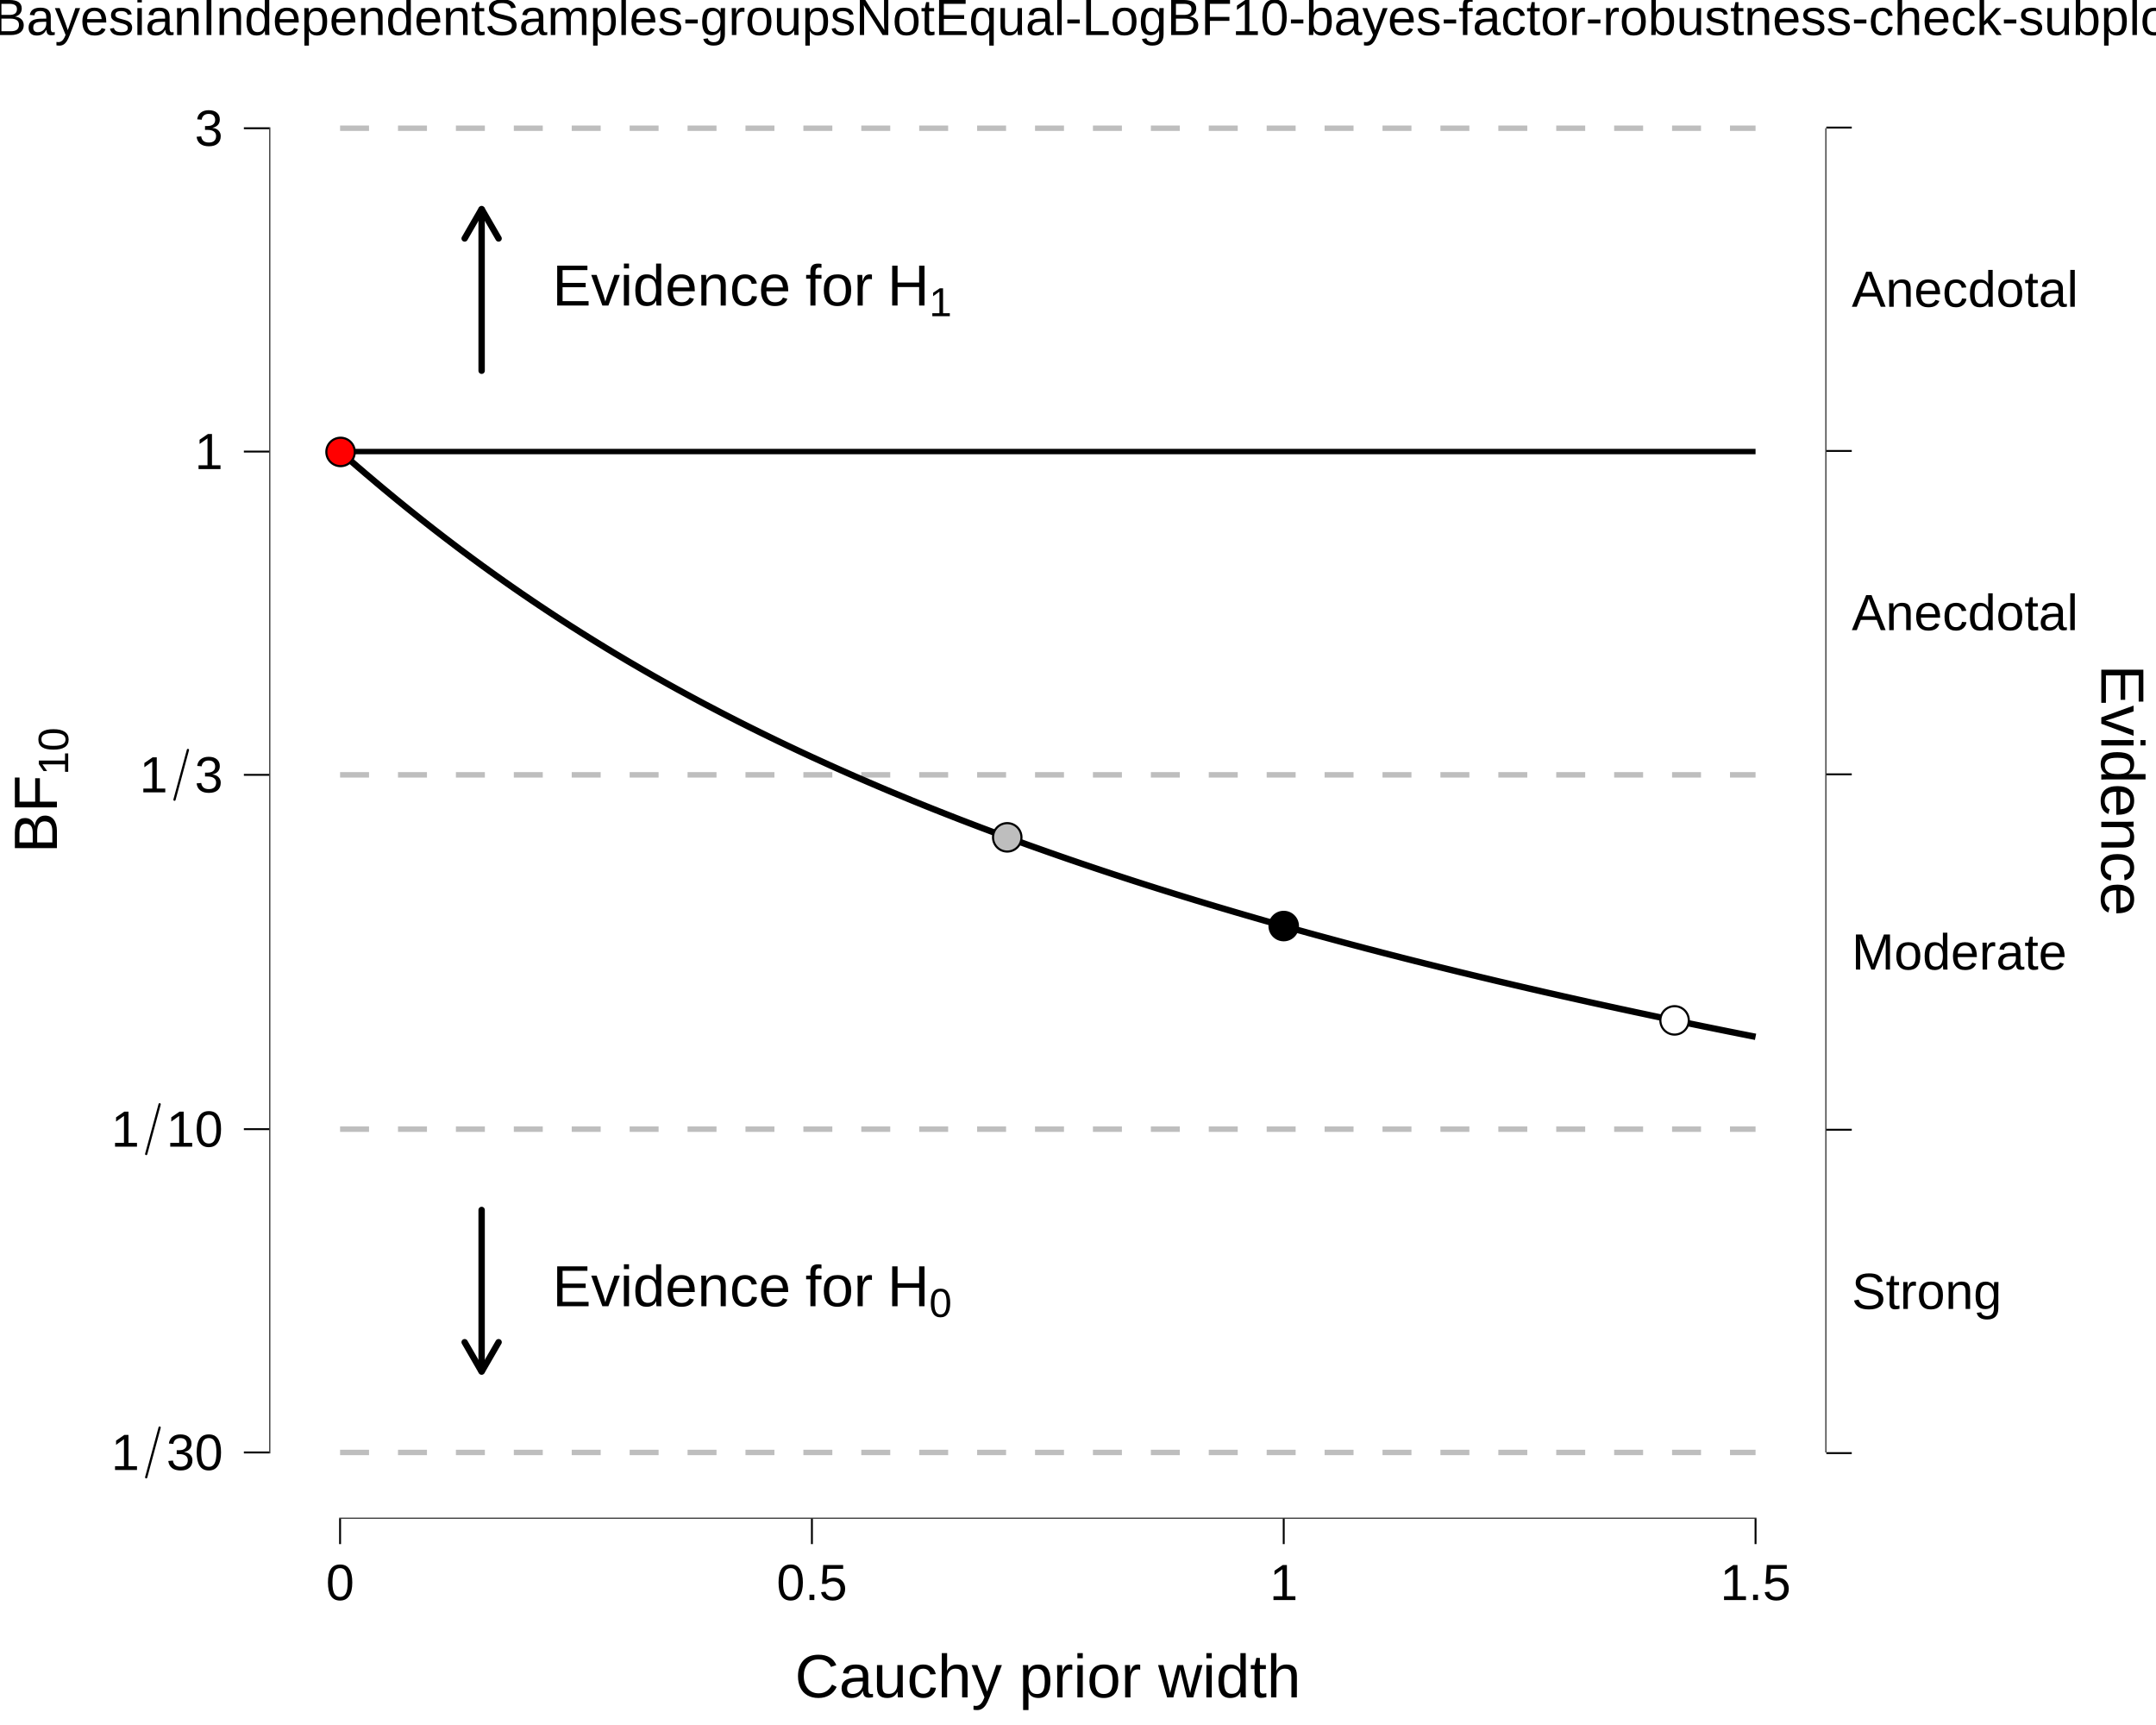
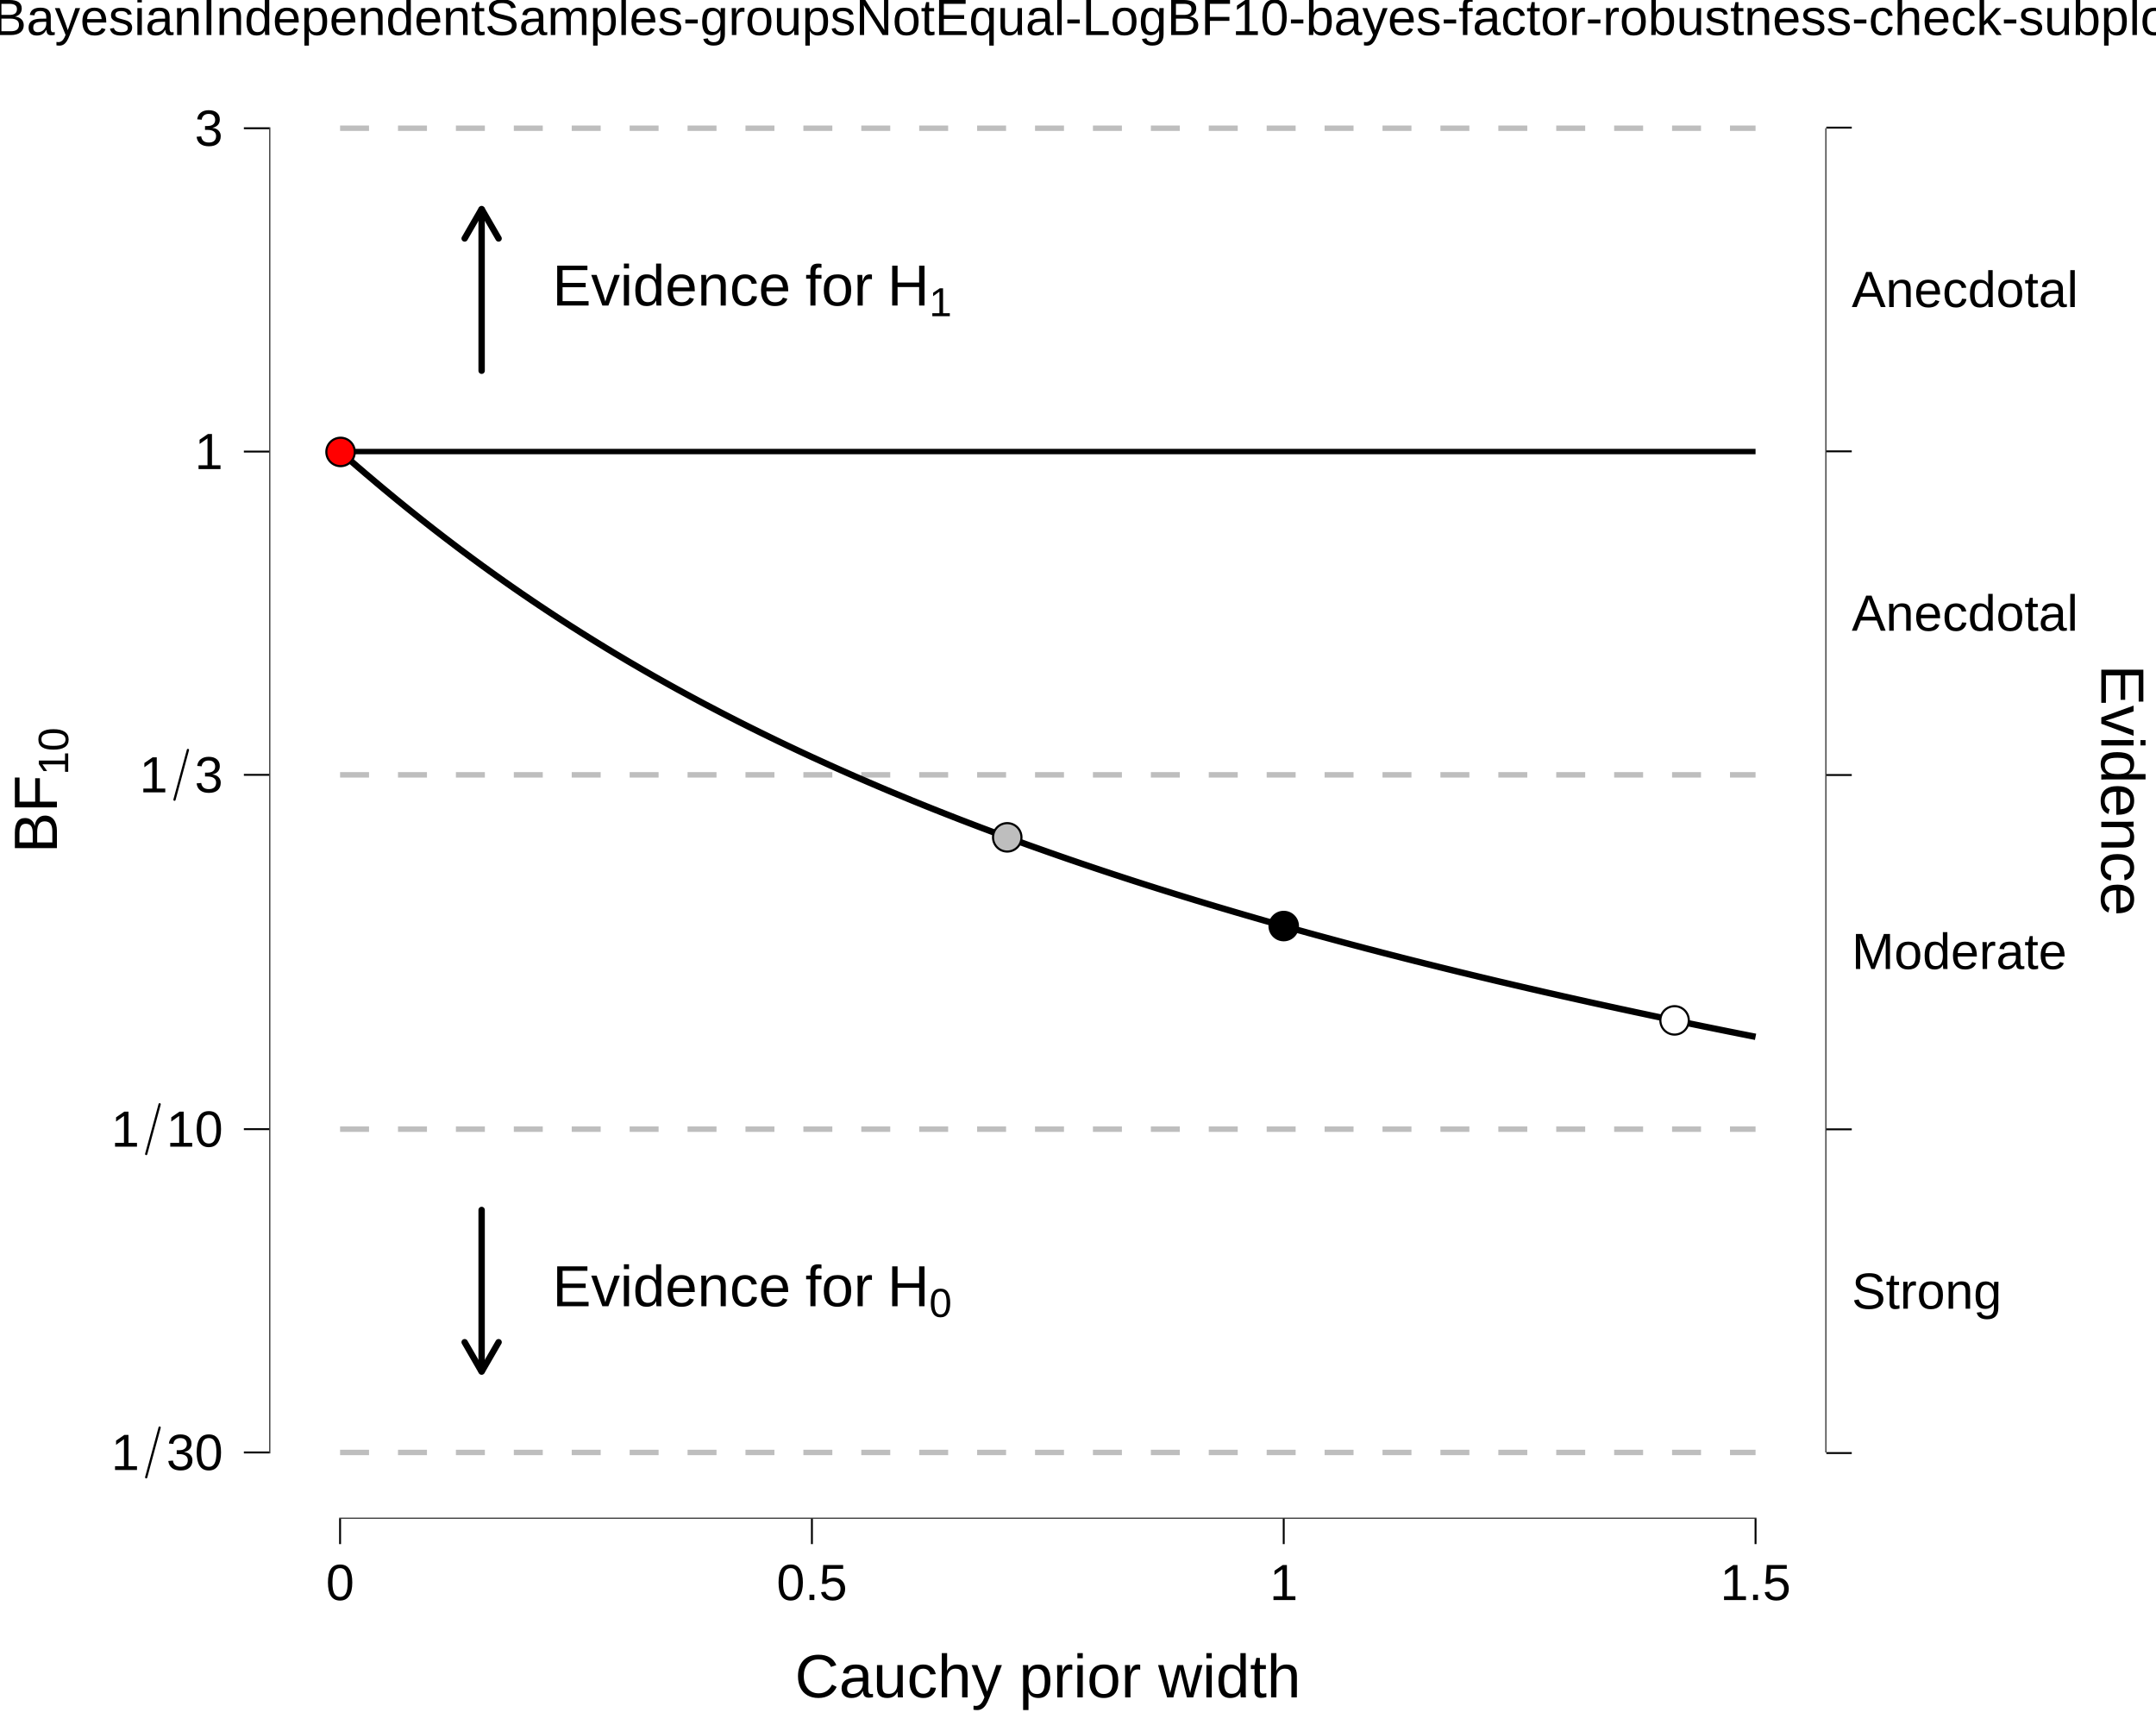
<svg xmlns="http://www.w3.org/2000/svg" viewBox="0 0 720.00 576.00">
  <defs>
    <style type="text/css">
    line, polyline, polygon, path, rect, circle {
      fill: none;
      stroke: #000000;
      stroke-linecap: round;
      stroke-linejoin: round;
      stroke-miterlimit: 10.00;
    }
  </style>
  </defs>
  <rect width="100%" height="100%" style="stroke: none; fill: #FFFFFF;" />
  <rect x="0.00" y="0.00" width="720.00" height="576.00" style="stroke-width: 10.67; stroke: none;" />
  <defs>
    <clipPath id="cpODkuOTR8NjA5LjkwfDUwNy4xMHwyMC43MQ==">
      <rect x="89.94" y="20.71" width="519.96" height="486.38" />
    </clipPath>
  </defs>
  <rect x="89.94" y="20.71" width="519.96" height="486.38" style="stroke-width: 10.67; stroke: none;" clip-path="url(#cpODkuOTR8NjA5LjkwfDUwNy4xMHwyMC43MQ==)" />
  <line x1="113.57" y1="484.99" x2="586.27" y2="484.99" style="stroke-width: 1.81; stroke: #BEBEBE; stroke-dasharray: 9.67,9.67; stroke-linecap: butt;" clip-path="url(#cpODkuOTR8NjA5LjkwfDUwNy4xMHwyMC43MQ==)" />
  <line x1="113.57" y1="377.04" x2="586.27" y2="377.04" style="stroke-width: 1.81; stroke: #BEBEBE; stroke-dasharray: 9.67,9.67; stroke-linecap: butt;" clip-path="url(#cpODkuOTR8NjA5LjkwfDUwNy4xMHwyMC43MQ==)" />
  <line x1="113.57" y1="258.73" x2="586.27" y2="258.73" style="stroke-width: 1.81; stroke: #BEBEBE; stroke-dasharray: 9.67,9.67; stroke-linecap: butt;" clip-path="url(#cpODkuOTR8NjA5LjkwfDUwNy4xMHwyMC43MQ==)" />
  <line x1="113.57" y1="150.78" x2="586.27" y2="150.78" style="stroke-width: 1.81; stroke-linecap: butt;" clip-path="url(#cpODkuOTR8NjA5LjkwfDUwNy4xMHwyMC43MQ==)" />
  <line x1="113.57" y1="42.82" x2="586.27" y2="42.82" style="stroke-width: 1.81; stroke: #BEBEBE; stroke-dasharray: 9.67,9.67; stroke-linecap: butt;" clip-path="url(#cpODkuOTR8NjA5LjkwfDUwNy4xMHwyMC43MQ==)" />
  <polyline points="113.73,150.91 114.92,151.95 116.10,152.98 117.28,154.01 118.47,155.04 119.65,156.06 120.84,157.07 122.02,158.09 123.21,159.09 124.39,160.09 125.57,161.09 126.76,162.09 127.94,163.08 129.13,164.06 130.31,165.04 131.50,166.02 132.68,166.99 133.86,167.95 135.05,168.92 136.23,169.87 137.42,170.83 138.60,171.77 139.79,172.72 140.97,173.66 142.15,174.59 143.34,175.52 144.52,176.45 145.71,177.37 146.89,178.28 148.08,179.20 149.26,180.10 150.44,181.00 151.63,181.90 152.81,182.80 154.00,183.69 155.18,184.57 156.37,185.45 157.55,186.33 158.74,187.20 159.92,188.06 161.10,188.93 162.29,189.78 163.47,190.64 164.66,191.49 165.84,192.33 167.03,193.17 168.21,194.01 169.39,194.84 170.58,195.67 171.76,196.49 172.95,197.31 174.13,198.13 175.32,198.94 176.50,199.74 177.68,200.55 178.87,201.34 180.05,202.14 181.24,202.93 182.42,203.72 183.61,204.50 184.79,205.28 185.97,206.05 187.16,206.82 188.34,207.59 189.53,208.35 190.71,209.11 191.90,209.86 193.08,210.61 194.26,211.36 195.45,212.10 196.63,212.84 197.82,213.58 199.00,214.31 200.19,215.04 201.37,215.76 202.55,216.49 203.74,217.20 204.92,217.92 206.11,218.63 207.29,219.33 208.48,220.04 209.66,220.74 210.84,221.43 212.03,222.12 213.21,222.81 214.40,223.50 215.58,224.18 216.77,224.86 217.95,225.54 219.13,226.21 220.32,226.88 221.50,227.54 222.69,228.21 223.87,228.87 225.06,229.52 226.24,230.18 227.42,230.82 228.61,231.47 229.79,232.11 230.98,232.76 232.16,233.39 233.35,234.03 234.53,234.66 235.71,235.29 236.90,235.91 238.08,236.53 239.27,237.15 240.45,237.77 241.64,238.38 242.82,238.99 244.00,239.60 245.19,240.20 246.37,240.81 247.56,241.41 248.74,242.00 249.93,242.60 251.11,243.19 252.29,243.77 253.48,244.36 254.66,244.94 255.85,245.52 257.03,246.10 258.22,246.67 259.40,247.25 260.58,247.82 261.77,248.38 262.95,248.95 264.14,249.51 265.32,250.07 266.51,250.63 267.69,251.18 268.87,251.73 270.06,252.28 271.24,252.83 272.43,253.37 273.61,253.91 274.80,254.45 275.98,254.99 277.16,255.53 278.35,256.06 279.53,256.59 280.72,257.12 281.90,257.64 283.09,258.17 284.27,258.69 285.45,259.21 286.64,259.72 287.82,260.24 289.01,260.75 290.19,261.26 291.38,261.77 292.56,262.27 293.74,262.78 294.93,263.28 296.11,263.78 297.30,264.28 298.48,264.77 299.67,265.26 300.85,265.75 302.03,266.24 303.22,266.73 304.40,267.22 305.59,267.70 306.77,268.18 307.96,268.66 309.14,269.14 310.32,269.61 311.51,270.09 312.69,270.56 313.88,271.03 315.06,271.49 316.25,271.96 317.43,272.42 318.61,272.89 319.80,273.35 320.98,273.81 322.17,274.26 323.35,274.72 324.54,275.17 325.72,275.62 326.90,276.07 328.09,276.52 329.27,276.96 330.46,277.41 331.64,277.85 332.83,278.29 334.01,278.73 335.19,279.17 336.38,279.60 337.56,280.04 338.75,280.47 339.93,280.90 341.12,281.33 342.30,281.76 343.49,282.19 344.67,282.61 345.85,283.03 347.04,283.45 348.22,283.87 349.41,284.29 350.59,284.71 351.78,285.12 352.96,285.54 354.14,285.95 355.33,286.36 356.51,286.77 357.70,287.18 358.88,287.58 360.07,287.99 361.25,288.39 362.43,288.79 363.62,289.19 364.80,289.59 365.99,289.99 367.17,290.38 368.36,290.78 369.54,291.17 370.72,291.56 371.91,291.96 373.09,292.34 374.28,292.73 375.46,293.12 376.65,293.50 377.83,293.89 379.01,294.27 380.20,294.65 381.38,295.03 382.57,295.41 383.75,295.79 384.94,296.16 386.12,296.54 387.30,296.91 388.49,297.28 389.67,297.65 390.86,298.02 392.04,298.39 393.23,298.76 394.41,299.12 395.59,299.49 396.78,299.85 397.96,300.21 399.15,300.58 400.33,300.93 401.52,301.29 402.70,301.65 403.88,302.01 405.07,302.36 406.25,302.72 407.44,303.07 408.62,303.42 409.81,303.77 410.99,304.12 412.17,304.47 413.36,304.82 414.54,305.16 415.73,305.51 416.91,305.85 418.10,306.19 419.28,306.54 420.46,306.88 421.65,307.22 422.83,307.56 424.02,307.89 425.20,308.23 426.39,308.56 427.57,308.90 428.75,309.23 429.94,309.56 431.12,309.90 432.31,310.23 433.49,310.56 434.68,310.88 435.86,311.21 437.04,311.54 438.23,311.86 439.41,312.19 440.60,312.51 441.78,312.83 442.97,313.15 444.15,313.47 445.33,313.79 446.52,314.11 447.70,314.43 448.89,314.75 450.07,315.06 451.26,315.38 452.44,315.69 453.62,316.00 454.81,316.31 455.99,316.63 457.18,316.94 458.36,317.24 459.55,317.55 460.73,317.86 461.91,318.17 463.10,318.47 464.28,318.78 465.47,319.08 466.65,319.38 467.84,319.69 469.02,319.99 470.20,320.29 471.39,320.59 472.57,320.89 473.76,321.18 474.94,321.48 476.13,321.78 477.31,322.07 478.49,322.37 479.68,322.66 480.86,322.96 482.05,323.25 483.23,323.54 484.42,323.83 485.60,324.12 486.78,324.41 487.97,324.70 489.15,324.98 490.34,325.27 491.52,325.56 492.71,325.84 493.89,326.13 495.07,326.41 496.26,326.69 497.44,326.97 498.63,327.26 499.81,327.54 501.00,327.82 502.18,328.09 503.36,328.37 504.55,328.65 505.73,328.93 506.92,329.20 508.10,329.48 509.29,329.75 510.47,330.03 511.65,330.30 512.84,330.57 514.02,330.84 515.21,331.12 516.39,331.39 517.58,331.66 518.76,331.92 519.94,332.19 521.13,332.46 522.31,332.73 523.50,332.99 524.68,333.26 525.87,333.52 527.05,333.79 528.24,334.05 529.42,334.31 530.60,334.58 531.79,334.84 532.97,335.10 534.16,335.36 535.34,335.62 536.53,335.88 537.71,336.14 538.89,336.39 540.08,336.65 541.26,336.91 542.45,337.16 543.63,337.42 544.82,337.67 546.00,337.93 547.18,338.18 548.37,338.43 549.55,338.68 550.74,338.94 551.92,339.19 553.11,339.44 554.29,339.69 555.47,339.94 556.66,340.18 557.84,340.43 559.03,340.68 560.21,340.93 561.40,341.17 562.58,341.42 563.76,341.66 564.95,341.91 566.13,342.15 567.32,342.39 568.50,342.64 569.69,342.88 570.87,343.12 572.05,343.36 573.24,343.60 574.42,343.84 575.61,344.08 576.79,344.32 577.98,344.56 579.16,344.79 580.34,345.03 581.53,345.27 582.71,345.50 583.90,345.74 585.08,345.97 586.27,346.21 " style="stroke-width: 2.13; stroke-linecap: butt;" clip-path="url(#cpODkuOTR8NjA5LjkwfDUwNy4xMHwyMC43MQ==)" />
  <circle cx="113.73" cy="150.91" r="3.56pt" style="stroke-width: 0.71; fill: #FF0000;" clip-path="url(#cpODkuOTR8NjA5LjkwfDUwNy4xMHwyMC43MQ==)" />
  <circle cx="336.37" cy="279.60" r="3.56pt" style="stroke-width: 0.71; fill: #BEBEBE;" clip-path="url(#cpODkuOTR8NjA5LjkwfDUwNy4xMHwyMC43MQ==)" />
  <circle cx="428.70" cy="309.22" r="3.56pt" style="stroke-width: 0.71; fill: #000000;" clip-path="url(#cpODkuOTR8NjA5LjkwfDUwNy4xMHwyMC43MQ==)" />
  <circle cx="559.23" cy="340.72" r="3.56pt" style="stroke-width: 0.71; fill: #FFFFFF;" clip-path="url(#cpODkuOTR8NjA5LjkwfDUwNy4xMHwyMC43MQ==)" />
  <line x1="160.84" y1="404.02" x2="160.84" y2="458.00" style="stroke-width: 2.13; stroke-linejoin: bevel;" clip-path="url(#cpODkuOTR8NjA5LjkwfDUwNy4xMHwyMC43MQ==)" />
  <polyline points="155.17,448.18 160.84,458.00 166.51,448.18 " style="stroke-width: 2.13; stroke-linejoin: bevel;" clip-path="url(#cpODkuOTR8NjA5LjkwfDUwNy4xMHwyMC43MQ==)" />
  <line x1="160.84" y1="123.79" x2="160.84" y2="69.81" style="stroke-width: 2.13; stroke-linejoin: bevel;" clip-path="url(#cpODkuOTR8NjA5LjkwfDUwNy4xMHwyMC43MQ==)" />
  <polyline points="166.51,79.63 160.84,69.81 155.17,79.63 " style="stroke-width: 2.13; stroke-linejoin: bevel;" clip-path="url(#cpODkuOTR8NjA5LjkwfDUwNy4xMHwyMC43MQ==)" />
  <g clip-path="url(#cpODkuOTR8NjA5LjkwfDUwNy4xMHwyMC43MQ==)">
    <text x="184.48" y="436.17" style="font-size: 19.35px; font-family: Liberation Sans;" textLength="12.91px" lengthAdjust="spacingAndGlyphs">E</text>
  </g>
  <g clip-path="url(#cpODkuOTR8NjA5LjkwfDUwNy4xMHwyMC43MQ==)">
    <text x="197.38" y="436.17" style="font-size: 19.35px; font-family: Liberation Sans;" textLength="9.67px" lengthAdjust="spacingAndGlyphs">v</text>
  </g>
  <g clip-path="url(#cpODkuOTR8NjA5LjkwfDUwNy4xMHwyMC43MQ==)">
    <text x="207.06" y="436.17" style="font-size: 19.35px; font-family: Liberation Sans;" textLength="4.30px" lengthAdjust="spacingAndGlyphs">i</text>
  </g>
  <g clip-path="url(#cpODkuOTR8NjA5LjkwfDUwNy4xMHwyMC43MQ==)">
    <text x="211.35" y="436.17" style="font-size: 19.35px; font-family: Liberation Sans;" textLength="10.77px" lengthAdjust="spacingAndGlyphs">d</text>
  </g>
  <g clip-path="url(#cpODkuOTR8NjA5LjkwfDUwNy4xMHwyMC43MQ==)">
    <text x="222.12" y="436.17" style="font-size: 19.35px; font-family: Liberation Sans;" textLength="10.77px" lengthAdjust="spacingAndGlyphs">e</text>
  </g>
  <g clip-path="url(#cpODkuOTR8NjA5LjkwfDUwNy4xMHwyMC43MQ==)">
    <text x="232.88" y="436.17" style="font-size: 19.35px; font-family: Liberation Sans;" textLength="10.77px" lengthAdjust="spacingAndGlyphs">n</text>
  </g>
  <g clip-path="url(#cpODkuOTR8NjA5LjkwfDUwNy4xMHwyMC43MQ==)">
    <text x="243.65" y="436.17" style="font-size: 19.35px; font-family: Liberation Sans;" textLength="9.67px" lengthAdjust="spacingAndGlyphs">c</text>
  </g>
  <g clip-path="url(#cpODkuOTR8NjA5LjkwfDUwNy4xMHwyMC43MQ==)">
    <text x="253.32" y="436.17" style="font-size: 19.35px; font-family: Liberation Sans;" textLength="10.77px" lengthAdjust="spacingAndGlyphs">e</text>
  </g>
  <g clip-path="url(#cpODkuOTR8NjA5LjkwfDUwNy4xMHwyMC43MQ==)">
    <text x="264.09" y="436.17" style="font-size: 19.35px; font-family: Symbola;" textLength="4.84px" lengthAdjust="spacingAndGlyphs"> </text>
  </g>
  <g clip-path="url(#cpODkuOTR8NjA5LjkwfDUwNy4xMHwyMC43MQ==)">
    <text x="268.93" y="436.17" style="font-size: 19.35px; font-family: Liberation Sans;" textLength="22.58px" lengthAdjust="spacingAndGlyphs">for</text>
  </g>
  <g clip-path="url(#cpODkuOTR8NjA5LjkwfDUwNy4xMHwyMC43MQ==)">
    <text x="291.51" y="436.17" style="font-size: 19.35px; font-family: Symbola;" textLength="4.84px" lengthAdjust="spacingAndGlyphs"> </text>
  </g>
  <g clip-path="url(#cpODkuOTR8NjA5LjkwfDUwNy4xMHwyMC43MQ==)">
    <text x="296.35" y="436.17" style="font-size: 19.35px; font-family: Liberation Sans;" textLength="13.97px" lengthAdjust="spacingAndGlyphs">H</text>
  </g>
  <g clip-path="url(#cpODkuOTR8NjA5LjkwfDUwNy4xMHwyMC43MQ==)">
    <text x="310.32" y="439.75" style="font-size: 13.54px; font-family: Liberation Sans;" textLength="7.53px" lengthAdjust="spacingAndGlyphs">0</text>
  </g>
  <g clip-path="url(#cpODkuOTR8NjA5LjkwfDUwNy4xMHwyMC43MQ==)">
    <text x="184.48" y="102.02" style="font-size: 19.35px; font-family: Liberation Sans;" textLength="12.91px" lengthAdjust="spacingAndGlyphs">E</text>
  </g>
  <g clip-path="url(#cpODkuOTR8NjA5LjkwfDUwNy4xMHwyMC43MQ==)">
    <text x="197.38" y="102.02" style="font-size: 19.35px; font-family: Liberation Sans;" textLength="9.67px" lengthAdjust="spacingAndGlyphs">v</text>
  </g>
  <g clip-path="url(#cpODkuOTR8NjA5LjkwfDUwNy4xMHwyMC43MQ==)">
    <text x="207.06" y="102.02" style="font-size: 19.35px; font-family: Liberation Sans;" textLength="4.30px" lengthAdjust="spacingAndGlyphs">i</text>
  </g>
  <g clip-path="url(#cpODkuOTR8NjA5LjkwfDUwNy4xMHwyMC43MQ==)">
    <text x="211.35" y="102.02" style="font-size: 19.35px; font-family: Liberation Sans;" textLength="10.77px" lengthAdjust="spacingAndGlyphs">d</text>
  </g>
  <g clip-path="url(#cpODkuOTR8NjA5LjkwfDUwNy4xMHwyMC43MQ==)">
    <text x="222.12" y="102.02" style="font-size: 19.35px; font-family: Liberation Sans;" textLength="10.77px" lengthAdjust="spacingAndGlyphs">e</text>
  </g>
  <g clip-path="url(#cpODkuOTR8NjA5LjkwfDUwNy4xMHwyMC43MQ==)">
    <text x="232.88" y="102.02" style="font-size: 19.35px; font-family: Liberation Sans;" textLength="10.77px" lengthAdjust="spacingAndGlyphs">n</text>
  </g>
  <g clip-path="url(#cpODkuOTR8NjA5LjkwfDUwNy4xMHwyMC43MQ==)">
    <text x="243.65" y="102.02" style="font-size: 19.35px; font-family: Liberation Sans;" textLength="9.67px" lengthAdjust="spacingAndGlyphs">c</text>
  </g>
  <g clip-path="url(#cpODkuOTR8NjA5LjkwfDUwNy4xMHwyMC43MQ==)">
    <text x="253.32" y="102.02" style="font-size: 19.35px; font-family: Liberation Sans;" textLength="10.77px" lengthAdjust="spacingAndGlyphs">e</text>
  </g>
  <g clip-path="url(#cpODkuOTR8NjA5LjkwfDUwNy4xMHwyMC43MQ==)">
    <text x="264.09" y="102.02" style="font-size: 19.35px; font-family: Symbola;" textLength="4.84px" lengthAdjust="spacingAndGlyphs"> </text>
  </g>
  <g clip-path="url(#cpODkuOTR8NjA5LjkwfDUwNy4xMHwyMC43MQ==)">
    <text x="268.93" y="102.02" style="font-size: 19.35px; font-family: Liberation Sans;" textLength="22.58px" lengthAdjust="spacingAndGlyphs">for</text>
  </g>
  <g clip-path="url(#cpODkuOTR8NjA5LjkwfDUwNy4xMHwyMC43MQ==)">
    <text x="291.51" y="102.02" style="font-size: 19.35px; font-family: Symbola;" textLength="4.84px" lengthAdjust="spacingAndGlyphs"> </text>
  </g>
  <g clip-path="url(#cpODkuOTR8NjA5LjkwfDUwNy4xMHwyMC43MQ==)">
    <text x="296.35" y="102.02" style="font-size: 19.35px; font-family: Liberation Sans;" textLength="13.97px" lengthAdjust="spacingAndGlyphs">H</text>
  </g>
  <g clip-path="url(#cpODkuOTR8NjA5LjkwfDUwNy4xMHwyMC43MQ==)">
    <text x="310.32" y="105.59" style="font-size: 13.54px; font-family: Liberation Sans;" textLength="7.53px" lengthAdjust="spacingAndGlyphs">1</text>
  </g>
  <line x1="113.26" y1="507.10" x2="586.58" y2="507.10" style="stroke-width: 0.64; stroke-linecap: butt;" clip-path="url(#cpODkuOTR8NjA5LjkwfDUwNy4xMHwyMC43MQ==)" />
  <line x1="89.94" y1="485.31" x2="89.94" y2="42.50" style="stroke-width: 0.64; stroke-linecap: butt;" clip-path="url(#cpODkuOTR8NjA5LjkwfDUwNy4xMHwyMC43MQ==)" />
  <line x1="609.90" y1="484.99" x2="609.90" y2="42.82" style="stroke-width: 0.64; stroke-linecap: butt;" clip-path="url(#cpODkuOTR8NjA5LjkwfDUwNy4xMHwyMC43MQ==)" />
  <rect x="89.94" y="20.71" width="519.96" height="486.38" style="stroke-width: 0.00; stroke: none;" clip-path="url(#cpODkuOTR8NjA5LjkwfDUwNy4xMHwyMC43MQ==)" />
  <defs>
    <clipPath id="cpMC4wMHw3MjAuMDB8NTc2LjAwfDAuMDA=">
      <rect x="0.00" y="0.00" width="720.00" height="576.00" />
    </clipPath>
  </defs>
  <polyline points="89.94,507.10 89.94,20.71 " style="stroke-width: 0.00; stroke: none; stroke-linecap: butt;" clip-path="url(#cpMC4wMHw3MjAuMDB8NTc2LjAwfDAuMDA=)" />
  <g clip-path="url(#cpMC4wMHw3MjAuMDB8NTc2LjAwfDAuMDA=)">
    <text x="37.12" y="490.84" style="font-size: 17.00px; font-family: Liberation Sans;" textLength="9.45px" lengthAdjust="spacingAndGlyphs">1</text>
  </g>
  <polyline points="48.82,493.29 53.31,476.68 " style="stroke-width: 0.75;" clip-path="url(#cpMC4wMHw3MjAuMDB8NTc2LjAwfDAuMDA=)" />
  <g clip-path="url(#cpMC4wMHw3MjAuMDB8NTc2LjAwfDAuMDA=)">
    <text x="55.56" y="490.84" style="font-size: 17.00px; font-family: Liberation Sans;" textLength="18.91px" lengthAdjust="spacingAndGlyphs">30</text>
  </g>
  <g clip-path="url(#cpMC4wMHw3MjAuMDB8NTc2LjAwfDAuMDA=)">
    <text x="37.12" y="382.89" style="font-size: 17.00px; font-family: Liberation Sans;" textLength="9.45px" lengthAdjust="spacingAndGlyphs">1</text>
  </g>
  <polyline points="48.82,385.34 53.31,368.73 " style="stroke-width: 0.75;" clip-path="url(#cpMC4wMHw3MjAuMDB8NTc2LjAwfDAuMDA=)" />
  <g clip-path="url(#cpMC4wMHw3MjAuMDB8NTc2LjAwfDAuMDA=)">
    <text x="55.56" y="382.89" style="font-size: 17.00px; font-family: Liberation Sans;" textLength="18.91px" lengthAdjust="spacingAndGlyphs">10</text>
  </g>
  <g clip-path="url(#cpMC4wMHw3MjAuMDB8NTc2LjAwfDAuMDA=)">
    <text x="46.57" y="264.58" style="font-size: 17.00px; font-family: Liberation Sans;" textLength="9.45px" lengthAdjust="spacingAndGlyphs">1</text>
  </g>
  <polyline points="58.27,267.03 62.76,250.42 " style="stroke-width: 0.75;" clip-path="url(#cpMC4wMHw3MjAuMDB8NTc2LjAwfDAuMDA=)" />
  <g clip-path="url(#cpMC4wMHw3MjAuMDB8NTc2LjAwfDAuMDA=)">
    <text x="65.01" y="264.58" style="font-size: 17.00px; font-family: Liberation Sans;" textLength="9.45px" lengthAdjust="spacingAndGlyphs">3</text>
  </g>
  <g clip-path="url(#cpMC4wMHw3MjAuMDB8NTc2LjAwfDAuMDA=)">
    <text x="65.01" y="156.63" style="font-size: 17.00px; font-family: Liberation Sans;" textLength="9.45px" lengthAdjust="spacingAndGlyphs">1</text>
  </g>
  <g clip-path="url(#cpMC4wMHw3MjAuMDB8NTc2LjAwfDAuMDA=)">
    <text x="65.01" y="48.67" style="font-size: 17.00px; font-family: Liberation Sans;" textLength="9.45px" lengthAdjust="spacingAndGlyphs">3</text>
  </g>
  <polyline points="81.44,484.99 89.94,484.99 " style="stroke-width: 0.64; stroke-linecap: butt;" clip-path="url(#cpMC4wMHw3MjAuMDB8NTc2LjAwfDAuMDA=)" />
  <polyline points="81.44,377.04 89.94,377.04 " style="stroke-width: 0.64; stroke-linecap: butt;" clip-path="url(#cpMC4wMHw3MjAuMDB8NTc2LjAwfDAuMDA=)" />
  <polyline points="81.44,258.73 89.94,258.73 " style="stroke-width: 0.64; stroke-linecap: butt;" clip-path="url(#cpMC4wMHw3MjAuMDB8NTc2LjAwfDAuMDA=)" />
  <polyline points="81.44,150.78 89.94,150.78 " style="stroke-width: 0.64; stroke-linecap: butt;" clip-path="url(#cpMC4wMHw3MjAuMDB8NTc2LjAwfDAuMDA=)" />
  <polyline points="81.44,42.82 89.94,42.82 " style="stroke-width: 0.64; stroke-linecap: butt;" clip-path="url(#cpMC4wMHw3MjAuMDB8NTc2LjAwfDAuMDA=)" />
  <polyline points="609.90,507.10 609.90,20.71 " style="stroke-width: 0.00; stroke: none; stroke-linecap: butt;" clip-path="url(#cpMC4wMHw3MjAuMDB8NTc2LjAwfDAuMDA=)" />
-   <polyline points="609.90,485.21 618.40,485.21 " style="stroke-width: 0.64; stroke-linecap: butt;" clip-path="url(#cpMC4wMHw3MjAuMDB8NTc2LjAwfDAuMDA=)" />
-   <polyline points="609.90,431.22 618.40,431.22 " style="stroke-width: 0.64; stroke: none; stroke-linecap: butt;" clip-path="url(#cpMC4wMHw3MjAuMDB8NTc2LjAwfDAuMDA=)" />
-   <polyline points="609.90,377.23 618.40,377.23 " style="stroke-width: 0.64; stroke-linecap: butt;" clip-path="url(#cpMC4wMHw3MjAuMDB8NTc2LjAwfDAuMDA=)" />
-   <polyline points="609.90,317.89 618.40,317.89 " style="stroke-width: 0.64; stroke: none; stroke-linecap: butt;" clip-path="url(#cpMC4wMHw3MjAuMDB8NTc2LjAwfDAuMDA=)" />
-   <polyline points="609.90,258.56 618.40,258.56 " style="stroke-width: 0.64; stroke-linecap: butt;" clip-path="url(#cpMC4wMHw3MjAuMDB8NTc2LjAwfDAuMDA=)" />
-   <polyline points="609.90,204.57 618.40,204.57 " style="stroke-width: 0.64; stroke: none; stroke-linecap: butt;" clip-path="url(#cpMC4wMHw3MjAuMDB8NTc2LjAwfDAuMDA=)" />
-   <polyline points="609.90,150.58 618.40,150.58 " style="stroke-width: 0.64; stroke-linecap: butt;" clip-path="url(#cpMC4wMHw3MjAuMDB8NTc2LjAwfDAuMDA=)" />
-   <polyline points="609.90,96.59 618.40,96.59 " style="stroke-width: 0.64; stroke: none; stroke-linecap: butt;" clip-path="url(#cpMC4wMHw3MjAuMDB8NTc2LjAwfDAuMDA=)" />
-   <polyline points="609.90,42.60 618.40,42.60 " style="stroke-width: 0.64; stroke-linecap: butt;" clip-path="url(#cpMC4wMHw3MjAuMDB8NTc2LjAwfDAuMDA=)" />
-   <g clip-path="url(#cpMC4wMHw3MjAuMDB8NTc2LjAwfDAuMDA=)">
-     <text x="618.40" y="437.07" style="font-size: 17.00px; font-family: Liberation Sans;" textLength="50.08px" lengthAdjust="spacingAndGlyphs">Strong</text>
-   </g>
-   <g clip-path="url(#cpMC4wMHw3MjAuMDB8NTc2LjAwfDAuMDA=)">
-     <text x="618.40" y="323.75" style="font-size: 17.00px; font-family: Liberation Sans;" textLength="71.80px" lengthAdjust="spacingAndGlyphs">Moderate</text>
-   </g>
-   <g clip-path="url(#cpMC4wMHw3MjAuMDB8NTc2LjAwfDAuMDA=)">
-     <text x="618.40" y="210.42" style="font-size: 17.00px; font-family: Liberation Sans;" textLength="75.61px" lengthAdjust="spacingAndGlyphs">Anecdotal</text>
-   </g>
-   <g clip-path="url(#cpMC4wMHw3MjAuMDB8NTc2LjAwfDAuMDA=)">
-     <text x="618.40" y="102.44" style="font-size: 17.00px; font-family: Liberation Sans;" textLength="75.61px" lengthAdjust="spacingAndGlyphs">Anecdotal</text>
+   <polyline points="609.90,485.19 618.40,485.19 " style="stroke-width: 0.64; stroke-linecap: butt;" clip-path="url(#cpMC4wMHw3MjAuMDB8NTc2LjAwfDAuMDA=)" />
+   <polyline points="609.90,431.15 618.40,431.15 " style="stroke-width: 0.64; stroke: none; stroke-linecap: butt;" clip-path="url(#cpMC4wMHw3MjAuMDB8NTc2LjAwfDAuMDA=)" />
+   <polyline points="609.90,377.10 618.40,377.10 " style="stroke-width: 0.64; stroke-linecap: butt;" clip-path="url(#cpMC4wMHw3MjAuMDB8NTc2LjAwfDAuMDA=)" />
+   <polyline points="609.90,317.70 618.40,317.70 " style="stroke-width: 0.64; stroke: none; stroke-linecap: butt;" clip-path="url(#cpMC4wMHw3MjAuMDB8NTc2LjAwfDAuMDA=)" />
+   <polyline points="609.90,258.79 618.40,258.79 " style="stroke-width: 0.64; stroke-linecap: butt;" clip-path="url(#cpMC4wMHw3MjAuMDB8NTc2LjAwfDAuMDA=)" />
+   <polyline points="609.90,204.75 618.40,204.75 " style="stroke-width: 0.64; stroke: none; stroke-linecap: butt;" clip-path="url(#cpMC4wMHw3MjAuMDB8NTc2LjAwfDAuMDA=)" />
+   <polyline points="609.90,150.71 618.40,150.71 " style="stroke-width: 0.64; stroke-linecap: butt;" clip-path="url(#cpMC4wMHw3MjAuMDB8NTc2LjAwfDAuMDA=)" />
+   <polyline points="609.90,96.67 618.40,96.67 " style="stroke-width: 0.64; stroke: none; stroke-linecap: butt;" clip-path="url(#cpMC4wMHw3MjAuMDB8NTc2LjAwfDAuMDA=)" />
+   <polyline points="609.90,42.62 618.40,42.62 " style="stroke-width: 0.64; stroke-linecap: butt;" clip-path="url(#cpMC4wMHw3MjAuMDB8NTc2LjAwfDAuMDA=)" />
+   <g clip-path="url(#cpMC4wMHw3MjAuMDB8NTc2LjAwfDAuMDA=)">
+     <text x="618.40" y="437.00" style="font-size: 17.00px; font-family: Liberation Sans;" textLength="50.08px" lengthAdjust="spacingAndGlyphs">Strong</text>
+   </g>
+   <g clip-path="url(#cpMC4wMHw3MjAuMDB8NTc2LjAwfDAuMDA=)">
+     <text x="618.40" y="323.56" style="font-size: 17.00px; font-family: Liberation Sans;" textLength="71.80px" lengthAdjust="spacingAndGlyphs">Moderate</text>
+   </g>
+   <g clip-path="url(#cpMC4wMHw3MjAuMDB8NTc2LjAwfDAuMDA=)">
+     <text x="618.40" y="210.60" style="font-size: 17.00px; font-family: Liberation Sans;" textLength="75.61px" lengthAdjust="spacingAndGlyphs">Anecdotal</text>
+   </g>
+   <g clip-path="url(#cpMC4wMHw3MjAuMDB8NTc2LjAwfDAuMDA=)">
+     <text x="618.40" y="102.52" style="font-size: 17.00px; font-family: Liberation Sans;" textLength="75.61px" lengthAdjust="spacingAndGlyphs">Anecdotal</text>
  </g>
  <polyline points="89.94,507.10 609.90,507.10 " style="stroke-width: 0.00; stroke: none; stroke-linecap: butt;" clip-path="url(#cpMC4wMHw3MjAuMDB8NTc2LjAwfDAuMDA=)" />
  <polyline points="113.57,515.60 113.57,507.10 " style="stroke-width: 0.64; stroke-linecap: butt;" clip-path="url(#cpMC4wMHw3MjAuMDB8NTc2LjAwfDAuMDA=)" />
  <polyline points="271.14,515.60 271.14,507.10 " style="stroke-width: 0.64; stroke-linecap: butt;" clip-path="url(#cpMC4wMHw3MjAuMDB8NTc2LjAwfDAuMDA=)" />
  <polyline points="428.70,515.60 428.70,507.10 " style="stroke-width: 0.64; stroke-linecap: butt;" clip-path="url(#cpMC4wMHw3MjAuMDB8NTc2LjAwfDAuMDA=)" />
  <polyline points="586.27,515.60 586.27,507.10 " style="stroke-width: 0.64; stroke-linecap: butt;" clip-path="url(#cpMC4wMHw3MjAuMDB8NTc2LjAwfDAuMDA=)" />
  <g clip-path="url(#cpMC4wMHw3MjAuMDB8NTc2LjAwfDAuMDA=)">
    <text x="108.85" y="534.28" style="font-size: 17.00px; font-family: Liberation Sans;" textLength="9.45px" lengthAdjust="spacingAndGlyphs">0</text>
  </g>
  <g clip-path="url(#cpMC4wMHw3MjAuMDB8NTc2LjAwfDAuMDA=)">
    <text x="259.33" y="534.28" style="font-size: 17.00px; font-family: Liberation Sans;" textLength="23.62px" lengthAdjust="spacingAndGlyphs">0.5</text>
  </g>
  <g clip-path="url(#cpMC4wMHw3MjAuMDB8NTc2LjAwfDAuMDA=)">
    <text x="423.98" y="534.28" style="font-size: 17.00px; font-family: Liberation Sans;" textLength="9.45px" lengthAdjust="spacingAndGlyphs">1</text>
  </g>
  <g clip-path="url(#cpMC4wMHw3MjAuMDB8NTc2LjAwfDAuMDA=)">
    <text x="574.45" y="534.28" style="font-size: 17.00px; font-family: Liberation Sans;" textLength="23.62px" lengthAdjust="spacingAndGlyphs">1.5</text>
  </g>
  <g clip-path="url(#cpMC4wMHw3MjAuMDB8NTc2LjAwfDAuMDA=)">
    <text x="265.46" y="566.78" style="font-size: 20.40px; font-family: Liberation Sans;" textLength="168.92px" lengthAdjust="spacingAndGlyphs">Cauchy prior width</text>
  </g>
  <g clip-path="url(#cpMC4wMHw3MjAuMDB8NTc2LjAwfDAuMDA=)">
    <text transform="translate(19.01,284.87) rotate(-90)" style="font-size: 20.40px; font-family: Liberation Sans;" textLength="13.59px" lengthAdjust="spacingAndGlyphs">B</text>
  </g>
  <g clip-path="url(#cpMC4wMHw3MjAuMDB8NTc2LjAwfDAuMDA=)">
    <text transform="translate(19.01,271.27) rotate(-90)" style="font-size: 20.40px; font-family: Liberation Sans;" textLength="12.45px" lengthAdjust="spacingAndGlyphs">F</text>
  </g>
  <g clip-path="url(#cpMC4wMHw3MjAuMDB8NTc2LjAwfDAuMDA=)">
    <text transform="translate(22.78,258.82) rotate(-90)" style="font-size: 14.28px; font-family: Liberation Sans;" textLength="7.94px" lengthAdjust="spacingAndGlyphs">1</text>
  </g>
  <g clip-path="url(#cpMC4wMHw3MjAuMDB8NTc2LjAwfDAuMDA=)">
    <text transform="translate(22.78,250.88) rotate(-90)" style="font-size: 14.28px; font-family: Liberation Sans;" textLength="7.94px" lengthAdjust="spacingAndGlyphs">0</text>
  </g>
  <g clip-path="url(#cpMC4wMHw3MjAuMDB8NTc2LjAwfDAuMDA=)">
    <text transform="translate(701.73,221.95) rotate(90)" style="font-size: 20.40px; font-family: Liberation Sans;" textLength="83.91px" lengthAdjust="spacingAndGlyphs">Evidence</text>
  </g>
  <g clip-path="url(#cpMC4wMHw3MjAuMDB8NTc2LjAwfDAuMDA=)">
    <text x="-44.07" y="11.70" style="font-size: 17.00px; font-family: Liberation Sans;" textLength="787.98px" lengthAdjust="spacingAndGlyphs">TTestBayesianIndependentSamples-groupsNotEqual-LogBF10-bayes-factor-robustness-check-subplot-2</text>
  </g>
</svg>
